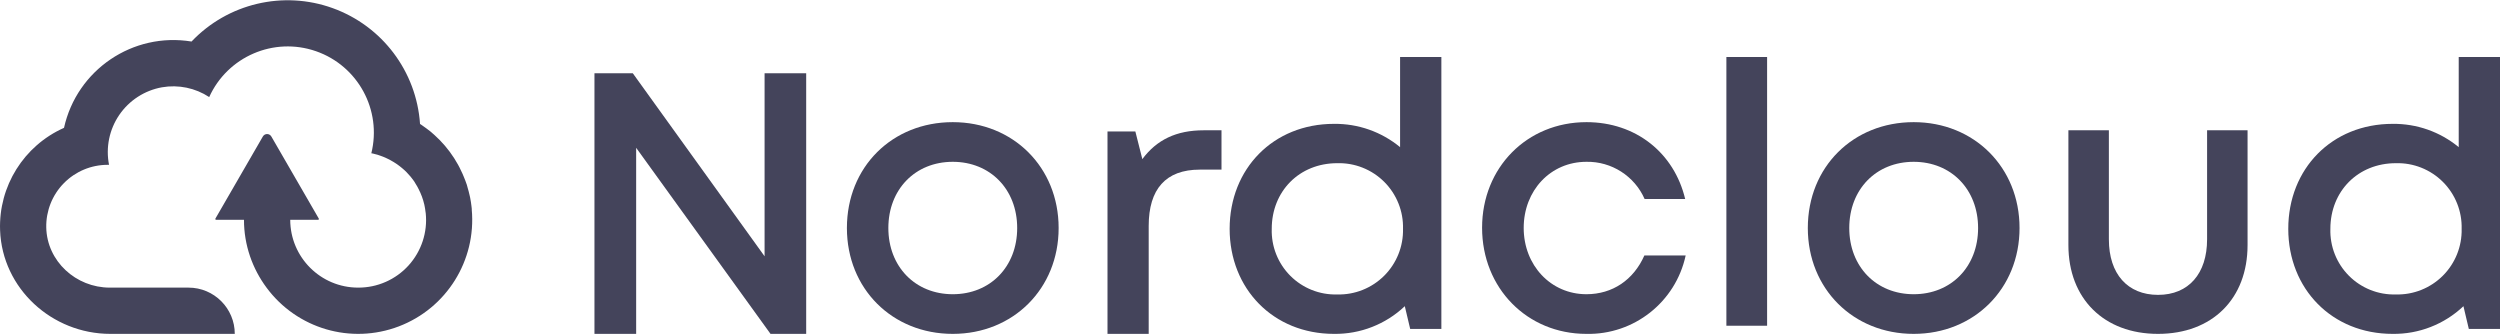
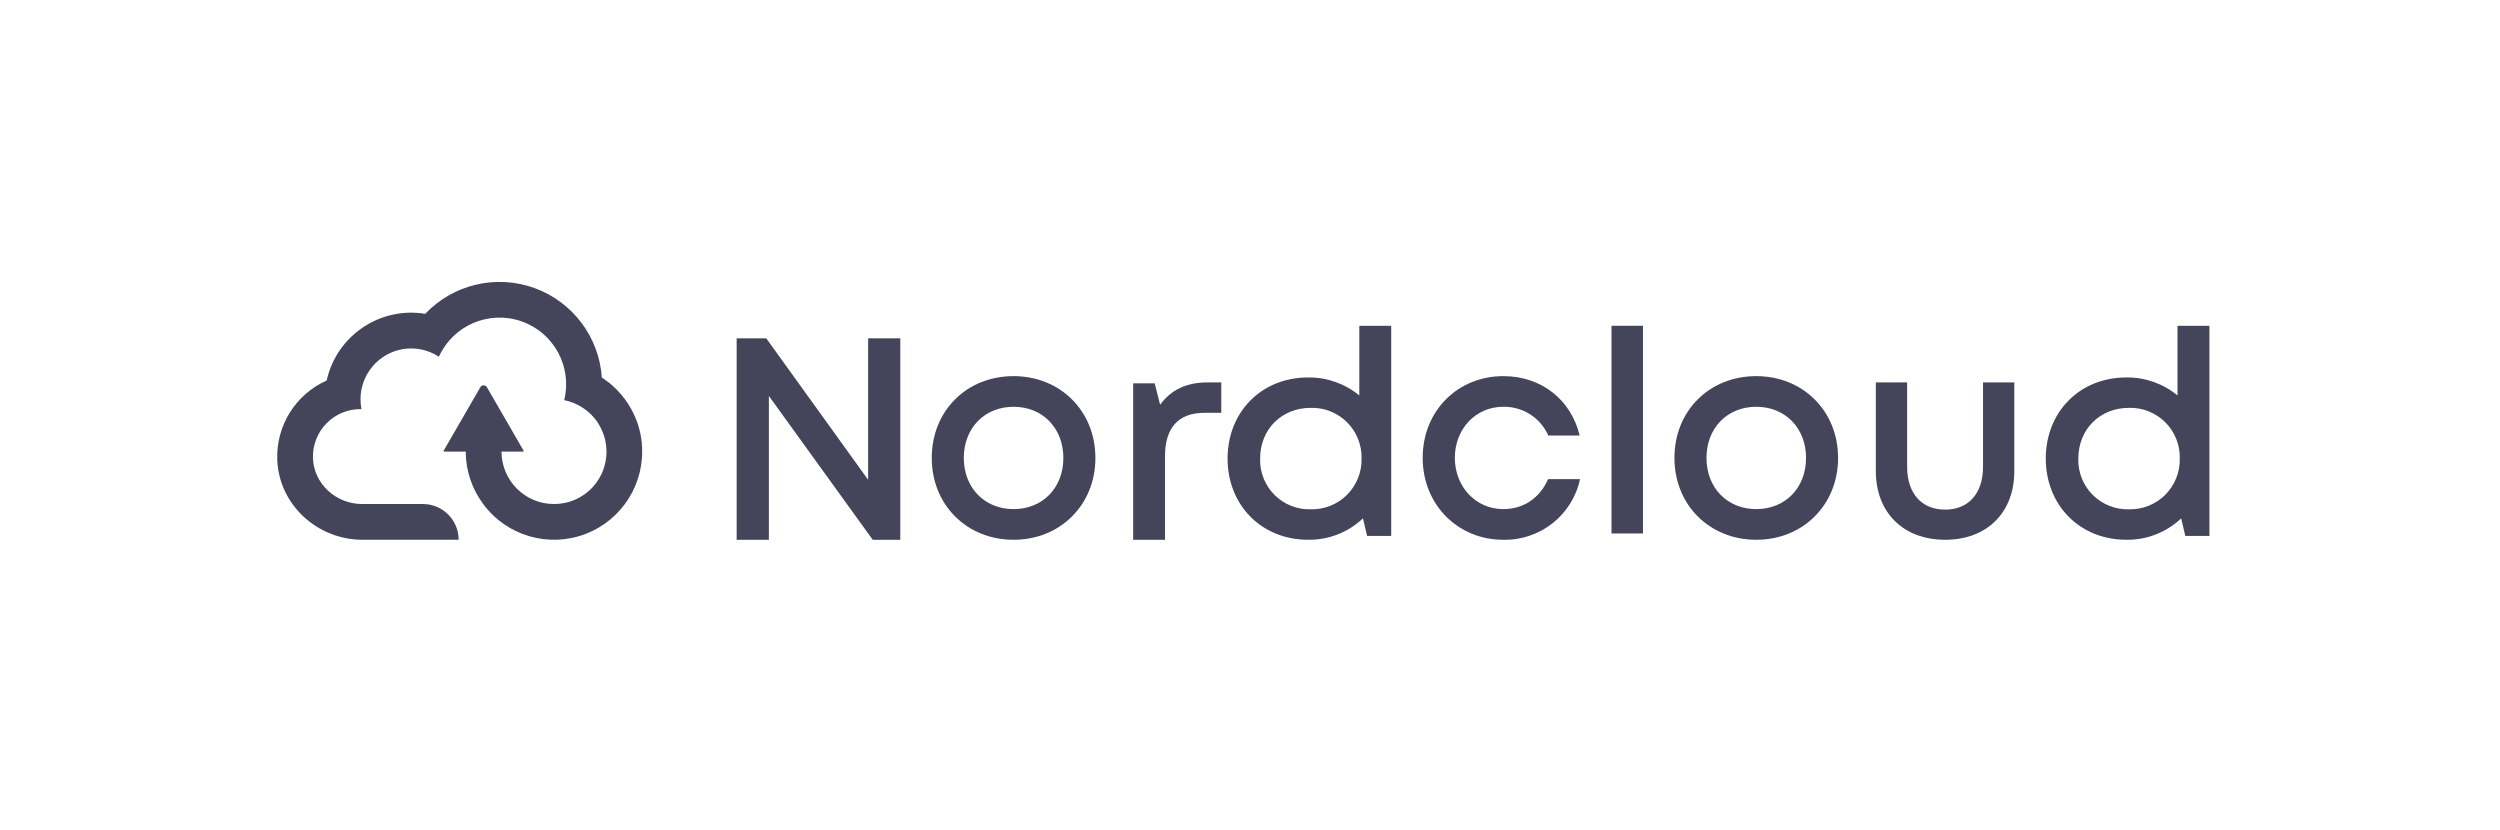
- <svg xmlns="http://www.w3.org/2000/svg" xmlns:xlink="http://www.w3.org/1999/xlink" width="307" height="41" viewBox="0 0 307 41">
-   <defs>
-     <path id="l3u3a" d="M301 68v32h-4.38l-16.5-22.85V100H275V68h4.71l16.18 22.47V68z" />
-     <path id="l3u3b" d="M326.91 87c0 4.75-3.3 8.13-7.91 8.13-4.6 0-7.91-3.38-7.91-8.13 0-4.75 3.3-8.13 7.91-8.13 4.6 0 7.91 3.38 7.91 8.13zM306 87c0 7.45 5.56 13 13 13 7.42 0 13-5.55 13-13 0-7.46-5.58-13-13-13-7.44 0-13 5.5-13 13z" />
-     <path id="l3u3c" d="M352 75v4.83h-2.67c-4.18 0-6.27 2.4-6.27 6.91V100H338V75.14h3.42l.86 3.4c1.76-2.37 4.17-3.54 7.53-3.54z" />
-     <path id="l3u3d" d="M374.29 87.1a7.88 7.88 0 0 1-8.08 8.06 7.82 7.82 0 0 1-8.04-8.06c0-4.63 3.4-8.06 8.04-8.06a7.86 7.86 0 0 1 8.08 8.06zm-.36-21.1v11.07a12.5 12.5 0 0 0-8.12-2.86c-7.45 0-12.81 5.5-12.81 12.89 0 7.37 5.36 12.9 12.81 12.9a12.4 12.4 0 0 0 8.7-3.4l.66 2.79H379V66z" />
-     <path id="l3u3e" d="M384 86.97c0-7.4 5.52-12.97 12.82-12.97 6.04 0 10.76 3.75 12.12 9.44h-4.98a7.66 7.66 0 0 0-7.15-4.57c-4.4 0-7.7 3.52-7.7 8.12s3.34 8.14 7.7 8.14c3.2 0 5.79-1.75 7.12-4.76H409a12.2 12.2 0 0 1-12.2 9.63c-7.27 0-12.8-5.62-12.8-13.03" />
-     <path id="l3u3f" d="M414 99h5V66h-5z" />
-     <path id="l3u3g" d="M444.91 87c0 4.75-3.3 8.13-7.91 8.13-4.6 0-7.91-3.38-7.91-8.13 0-4.75 3.3-8.13 7.91-8.13 4.6 0 7.91 3.38 7.91 8.13zM424 87c0 7.45 5.56 13 13 13 7.42 0 13-5.55 13-13 0-7.46-5.58-13-13-13-7.44 0-13 5.5-13 13z" />
-     <path id="l3u3h" d="M456 89.1V75h4.97v13.4c0 4.24 2.3 6.81 6.04 6.81 3.76 0 6.02-2.62 6.02-6.81V75H478v14.1c0 6.57-4.32 10.9-11 10.9-6.64 0-11-4.33-11-10.9" />
-     <path id="l3u3i" d="M504.29 87.1a7.88 7.88 0 0 1-8.08 8.06 7.82 7.82 0 0 1-8.04-8.06c0-4.63 3.4-8.06 8.04-8.06a7.86 7.86 0 0 1 8.08 8.06zm-.36-21.1v11.07a12.5 12.5 0 0 0-8.12-2.86c-7.45 0-12.81 5.5-12.81 12.89 0 7.37 5.36 12.9 12.81 12.9a12.4 12.4 0 0 0 8.7-3.4l.66 2.79H509V66z" />
-     <path id="l3u3j" d="M259.94 84.72l-.03-.3c-.05-.4-.1-.79-.18-1.17l-.07-.3c-.07-.3-.14-.6-.23-.88l-.1-.37c-.12-.34-.24-.68-.38-1l-.17-.4-.35-.73c-.06-.12-.11-.23-.18-.34a13.98 13.98 0 0 0-2.24-3.02l-.23-.22c-.27-.27-.56-.54-.86-.79l-.11-.09c-.29-.23-.58-.44-.88-.65l-.2-.14-.15-.1a16.29 16.29 0 0 0-28.06-10.12 13.76 13.76 0 0 0-15.66 10.6 13.24 13.24 0 0 0-7.85 12.57c.26 7.16 6.37 12.73 13.54 12.73h15.28a5.68 5.68 0 0 0-5.68-5.68h-9.67c-4.16 0-7.72-3.25-7.8-7.4a7.54 7.54 0 0 1 7.55-7.68h.16a8.08 8.08 0 0 1 6.5-9.52 8.05 8.05 0 0 1 5.8 1.2 10.58 10.58 0 0 1 19.91 6.9c.15.02.3.06.44.1l.31.08.41.14.32.12a8.88 8.88 0 0 1 1.68.91l.3.22.3.24.3.26.25.24c.17.17.33.35.49.54l.16.2.3.4.16.27.23.38.15.29a8.05 8.05 0 0 1 .7 1.89l.06.3c.04.17.06.35.08.52l.04.26a8.3 8.3 0 0 1-8.3 9.14 8.34 8.34 0 0 1-8.34-8.33h3.4a.1.1 0 0 0 .1-.16l-5.82-10.07a.6.6 0 0 0-1.04 0l-5.82 10.07a.1.1 0 0 0 .1.16h3.4c0 3.12 1.04 6 2.77 8.33a14 14 0 0 0 25.2-9.6" />
-   </defs>
-   <g>
-     <g transform="translate(-202 -59)">
-       <g>
-         <use fill="#161632" fill-opacity=".8" xlink:href="#l3u3a" />
+ <svg xmlns="http://www.w3.org/2000/svg" width="247px" height="82px" viewBox="0 0 247 82" version="1.1">
+   <g id="nordcloud" stroke="none" stroke-width="1" fill="none" fill-rule="evenodd" fill-opacity="0.8">
+     <g transform="translate(27.38663, 27.83379)" fill="#161632" fill-rule="nonzero" id="Group">
+       <g transform="translate(45.39415, 5.596539)">
+         <g id="l3u3a-link">
+           <polygon id="l3u3a" points="16.168 0 16.168 19.899 13.444 19.899 3.184 5.69 3.184 19.899 0 19.899 0 0 2.929 0 12.99 13.973 12.99 0" />
+         </g>
+       </g>
+       <g transform="translate(64.67112, 9.327566)">
+         <g id="l3u3b-link">
+           <path d="M13.003,8.084 C13.003,11.038 10.951,13.139 8.084,13.139 C5.223,13.139 3.165,11.038 3.165,8.084 C3.165,5.13 5.217,3.028 8.084,3.028 C10.944,3.028 13.003,5.13 13.003,8.084 Z M0,8.084 C0,12.717 3.457,16.168 8.084,16.168 C12.698,16.168 16.168,12.717 16.168,8.084 C16.168,3.445 12.698,0 8.084,0 C3.457,0 0,3.42 0,8.084 Z" id="l3u3b" />
+         </g>
+       </g>
+       <g transform="translate(84.56993, 9.949403)">
+         <g id="l3u3c-link">
+           <path d="M8.706,0 L8.706,3.003 L7.045,3.003 C4.446,3.003 3.146,4.496 3.146,7.3 L3.146,15.546 L0,15.546 L0,0.087 L2.127,0.087 L2.661,2.201 C3.756,0.728 5.255,0 7.344,0 L8.706,0 Z" id="l3u3c" />
+         </g>
+       </g>
+       <g transform="translate(93.8975, 4.352864)">
+         <g id="l3u3d-link">
+           <path d="M13.239,13.121 C13.27,14.462 12.75,15.756 11.801,16.703 C10.851,17.651 9.555,18.167 8.214,18.133 C6.875,18.171 5.579,17.655 4.633,16.706 C3.686,15.757 3.173,14.46 3.215,13.121 C3.215,10.242 5.329,8.109 8.214,8.109 C9.556,8.071 10.854,8.586 11.805,9.534 C12.755,10.482 13.274,11.779 13.239,13.121 L13.239,13.121 Z M13.015,0 L13.015,6.884 C11.596,5.712 9.806,5.082 7.966,5.105 C3.333,5.105 0,8.525 0,13.121 C0,17.704 3.333,21.142 7.966,21.142 C9.976,21.17 11.917,20.411 13.376,19.028 L13.786,20.763 L16.168,20.763 L16.168,0 L13.015,0 Z" id="l3u3d" />
+         </g>
+       </g>
+       <g transform="translate(113.1745, 9.327566)">
+         <g id="l3u3e-link">
+           <path d="M0,8.065 C0,3.464 3.433,0 7.972,0 C11.728,0 14.663,2.332 15.509,5.87 L12.412,5.87 C11.638,4.114 9.885,2.993 7.966,3.028 C5.23,3.028 3.178,5.217 3.178,8.078 C3.178,10.938 5.255,13.139 7.966,13.139 C9.956,13.139 11.566,12.051 12.393,10.179 L15.546,10.179 C14.78,13.737 11.597,16.249 7.96,16.168 C3.439,16.168 0,12.673 0,8.065" id="l3u3e" />
+         </g>
+       </g>
+       <g transform="translate(131.8296, 4.352864)">
+         <g id="l3u3f-link">
+           <polygon id="l3u3f" points="0 20.521 3.109 20.521 3.109 0 0 0" />
+         </g>
+       </g>
+       <g transform="translate(138.048, 9.327566)">
+         <g id="l3u3g-link">
+           <path d="M13.003,8.084 C13.003,11.038 10.951,13.139 8.084,13.139 C5.223,13.139 3.165,11.038 3.165,8.084 C3.165,5.13 5.217,3.028 8.084,3.028 C10.944,3.028 13.003,5.13 13.003,8.084 Z M0,8.084 C0,12.717 3.457,16.168 8.084,16.168 C12.698,16.168 16.168,12.717 16.168,8.084 C16.168,3.445 12.698,0 8.084,0 C3.457,0 0,3.42 0,8.084 Z" id="l3u3g" />
+         </g>
+       </g>
+       <g transform="translate(157.9468, 9.949403)">
+         <g id="l3u3h-link">
+           <path d="M0,8.768 L0,0 L3.091,0 L3.091,8.333 C3.091,10.969 4.521,12.567 6.846,12.567 C9.185,12.567 10.59,10.938 10.59,8.333 L10.59,0 L13.68,0 L13.68,8.768 C13.68,12.853 10.994,15.546 6.84,15.546 C2.711,15.546 0,12.853 0,8.768" id="l3u3h" />
+         </g>
+       </g>
+       <g transform="translate(174.7364, 4.352864)">
+         <g id="l3u3i-link">
+           <path d="M13.239,13.121 C13.27,14.462 12.75,15.756 11.801,16.703 C10.851,17.651 9.555,18.167 8.214,18.133 C6.875,18.171 5.579,17.655 4.633,16.706 C3.686,15.757 3.173,14.46 3.215,13.121 C3.215,10.242 5.329,8.109 8.214,8.109 C9.556,8.071 10.854,8.586 11.805,9.534 C12.755,10.482 13.274,11.779 13.239,13.121 L13.239,13.121 Z M13.015,0 L13.015,6.884 C11.596,5.712 9.806,5.082 7.966,5.105 C3.333,5.105 0,8.525 0,13.121 C0,17.704 3.333,21.142 7.966,21.142 C9.976,21.17 11.917,20.411 13.376,19.028 L13.786,20.763 L16.168,20.763 L16.168,0 L13.015,0 Z" id="l3u3i" />
+         </g>
      </g>
      <g>
-         <use fill="#161632" fill-opacity=".8" xlink:href="#l3u3b" />
-       </g>
-       <g>
-         <use fill="#161632" fill-opacity=".8" xlink:href="#l3u3c" />
-       </g>
-       <g>
-         <use fill="#161632" fill-opacity=".8" xlink:href="#l3u3d" />
-       </g>
-       <g>
-         <use fill="#161632" fill-opacity=".8" xlink:href="#l3u3e" />
-       </g>
-       <g>
-         <use fill="#161632" fill-opacity=".8" xlink:href="#l3u3f" />
-       </g>
-       <g>
-         <use fill="#161632" fill-opacity=".8" xlink:href="#l3u3g" />
-       </g>
-       <g>
-         <use fill="#161632" fill-opacity=".8" xlink:href="#l3u3h" />
-       </g>
-       <g>
-         <use fill="#161632" fill-opacity=".8" xlink:href="#l3u3i" />
-       </g>
-       <g>
-         <use fill="#161632" fill-opacity=".8" xlink:href="#l3u3j" />
+         <g id="l3u3j-link">
+           <path d="M36.029,15.994 L36.011,15.807 C35.98,15.558 35.948,15.316 35.899,15.08 L35.855,14.893 C35.812,14.706 35.768,14.52 35.712,14.346 L35.65,14.116 C35.575,13.904 35.501,13.693 35.414,13.494 L35.308,13.245 L35.09,12.791 C35.053,12.717 35.022,12.648 34.978,12.58 C34.601,11.894 34.132,11.262 33.585,10.702 L33.442,10.565 C33.275,10.397 33.094,10.229 32.908,10.074 L32.839,10.018 C32.659,9.875 32.479,9.744 32.292,9.614 L32.168,9.527 L32.074,9.464 C31.802,5.454 29.185,1.985 25.405,0.621 C21.624,-0.742 17.395,0.258 14.626,3.171 C10.145,2.437 5.871,5.33 4.888,9.763 C1.818,11.128 -0.114,14.222 0.006,17.579 C0.168,22.032 3.967,25.495 8.426,25.495 L17.928,25.495 C17.928,23.545 16.346,21.963 14.396,21.963 L8.382,21.963 C5.796,21.963 3.582,19.942 3.532,17.362 C3.509,16.102 3.993,14.886 4.876,13.988 C5.76,13.089 6.967,12.584 8.227,12.586 L8.326,12.586 C8.065,11.264 8.346,9.892 9.106,8.778 C9.866,7.665 11.042,6.904 12.368,6.666 C13.622,6.447 14.911,6.714 15.975,7.412 C17.377,4.314 20.91,2.795 24.123,3.909 C27.337,5.022 29.172,8.401 28.356,11.703 C28.449,11.715 28.542,11.74 28.629,11.765 L28.822,11.815 L29.077,11.902 L29.276,11.977 C29.644,12.127 29.994,12.317 30.321,12.542 L30.507,12.679 L30.694,12.829 L30.88,12.99 L31.036,13.139 C31.142,13.245 31.241,13.357 31.341,13.475 L31.44,13.6 L31.627,13.848 L31.726,14.016 L31.869,14.253 L31.962,14.433 C32.156,14.805 32.302,15.2 32.398,15.608 L32.435,15.795 C32.46,15.9 32.472,16.012 32.485,16.118 L32.51,16.28 C32.658,17.737 32.18,19.188 31.196,20.272 C30.211,21.356 28.813,21.971 27.348,21.963 C24.487,21.963 22.166,19.645 22.162,16.783 L24.277,16.783 C24.302,16.789 24.329,16.778 24.343,16.756 C24.357,16.733 24.355,16.705 24.339,16.684 L20.72,10.422 C20.653,10.306 20.53,10.235 20.396,10.235 C20.263,10.235 20.14,10.306 20.073,10.422 L16.454,16.684 C16.437,16.705 16.436,16.733 16.45,16.756 C16.464,16.778 16.49,16.789 16.516,16.783 L18.63,16.783 C18.63,18.724 19.277,20.514 20.353,21.963 C22.674,25.104 26.803,26.315 30.453,24.924 C34.103,23.534 36.38,19.883 36.023,15.994" id="l3u3j" />
+         </g>
      </g>
    </g>
  </g>
</svg>
